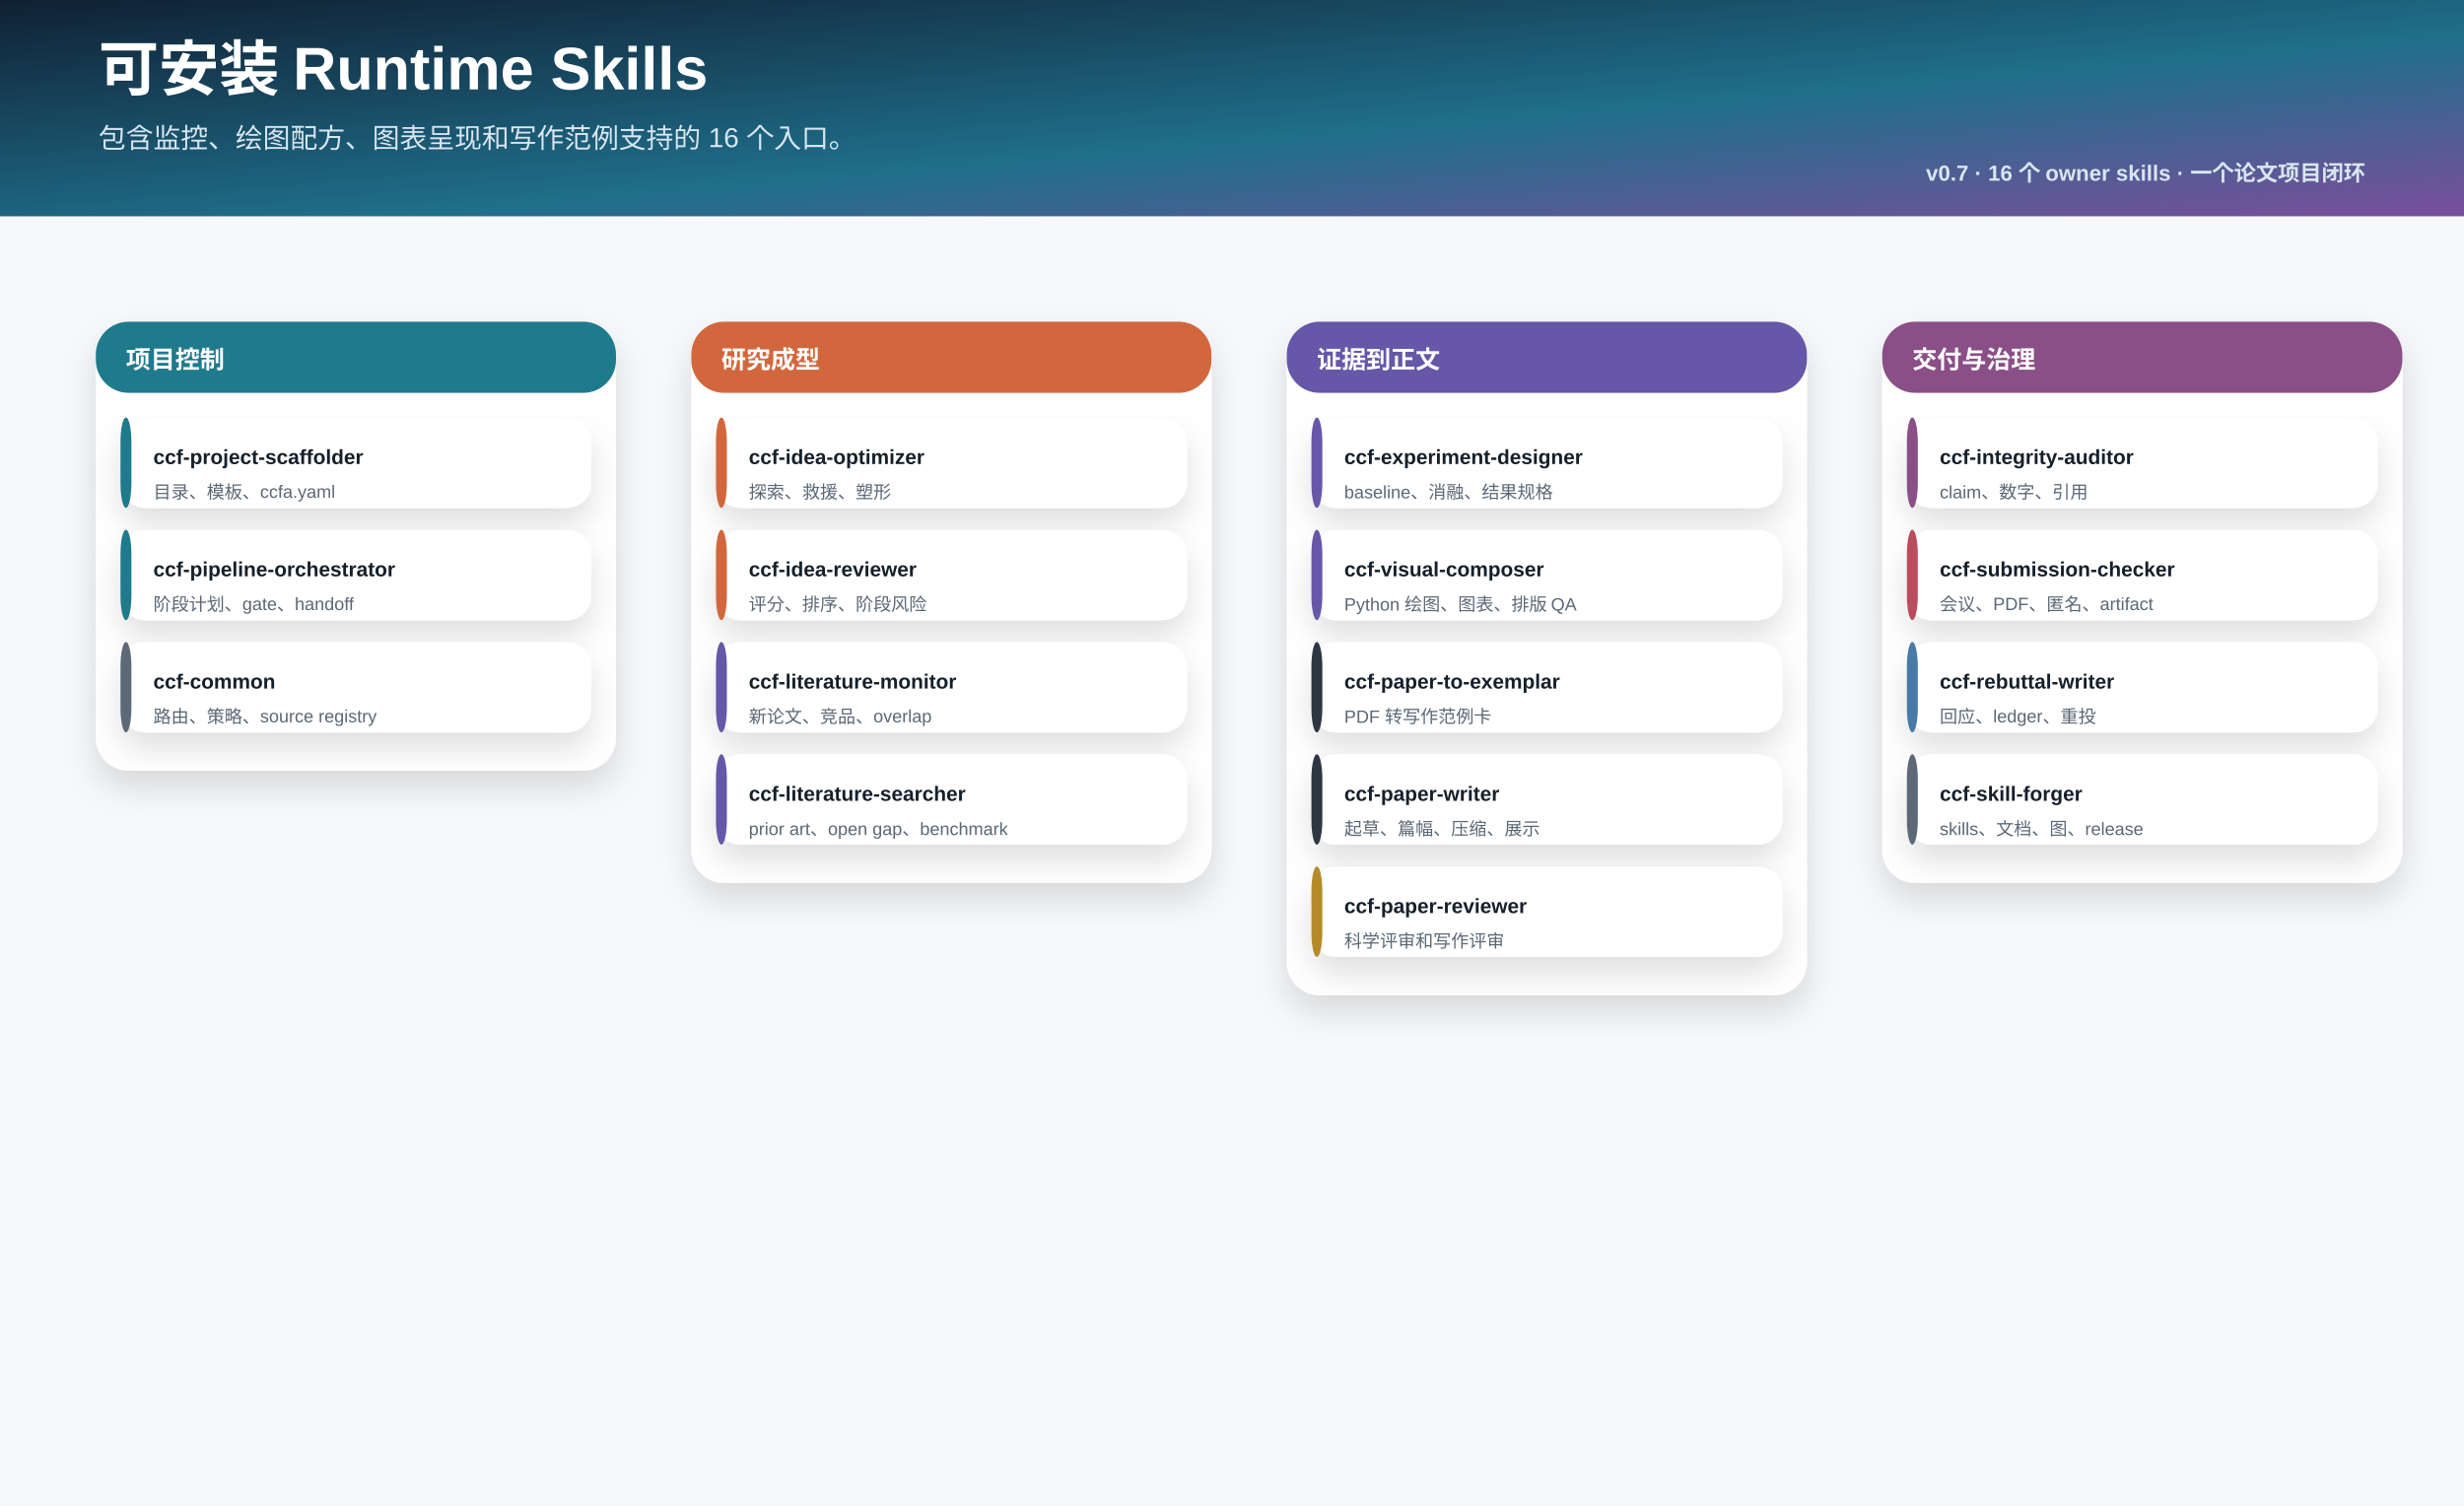
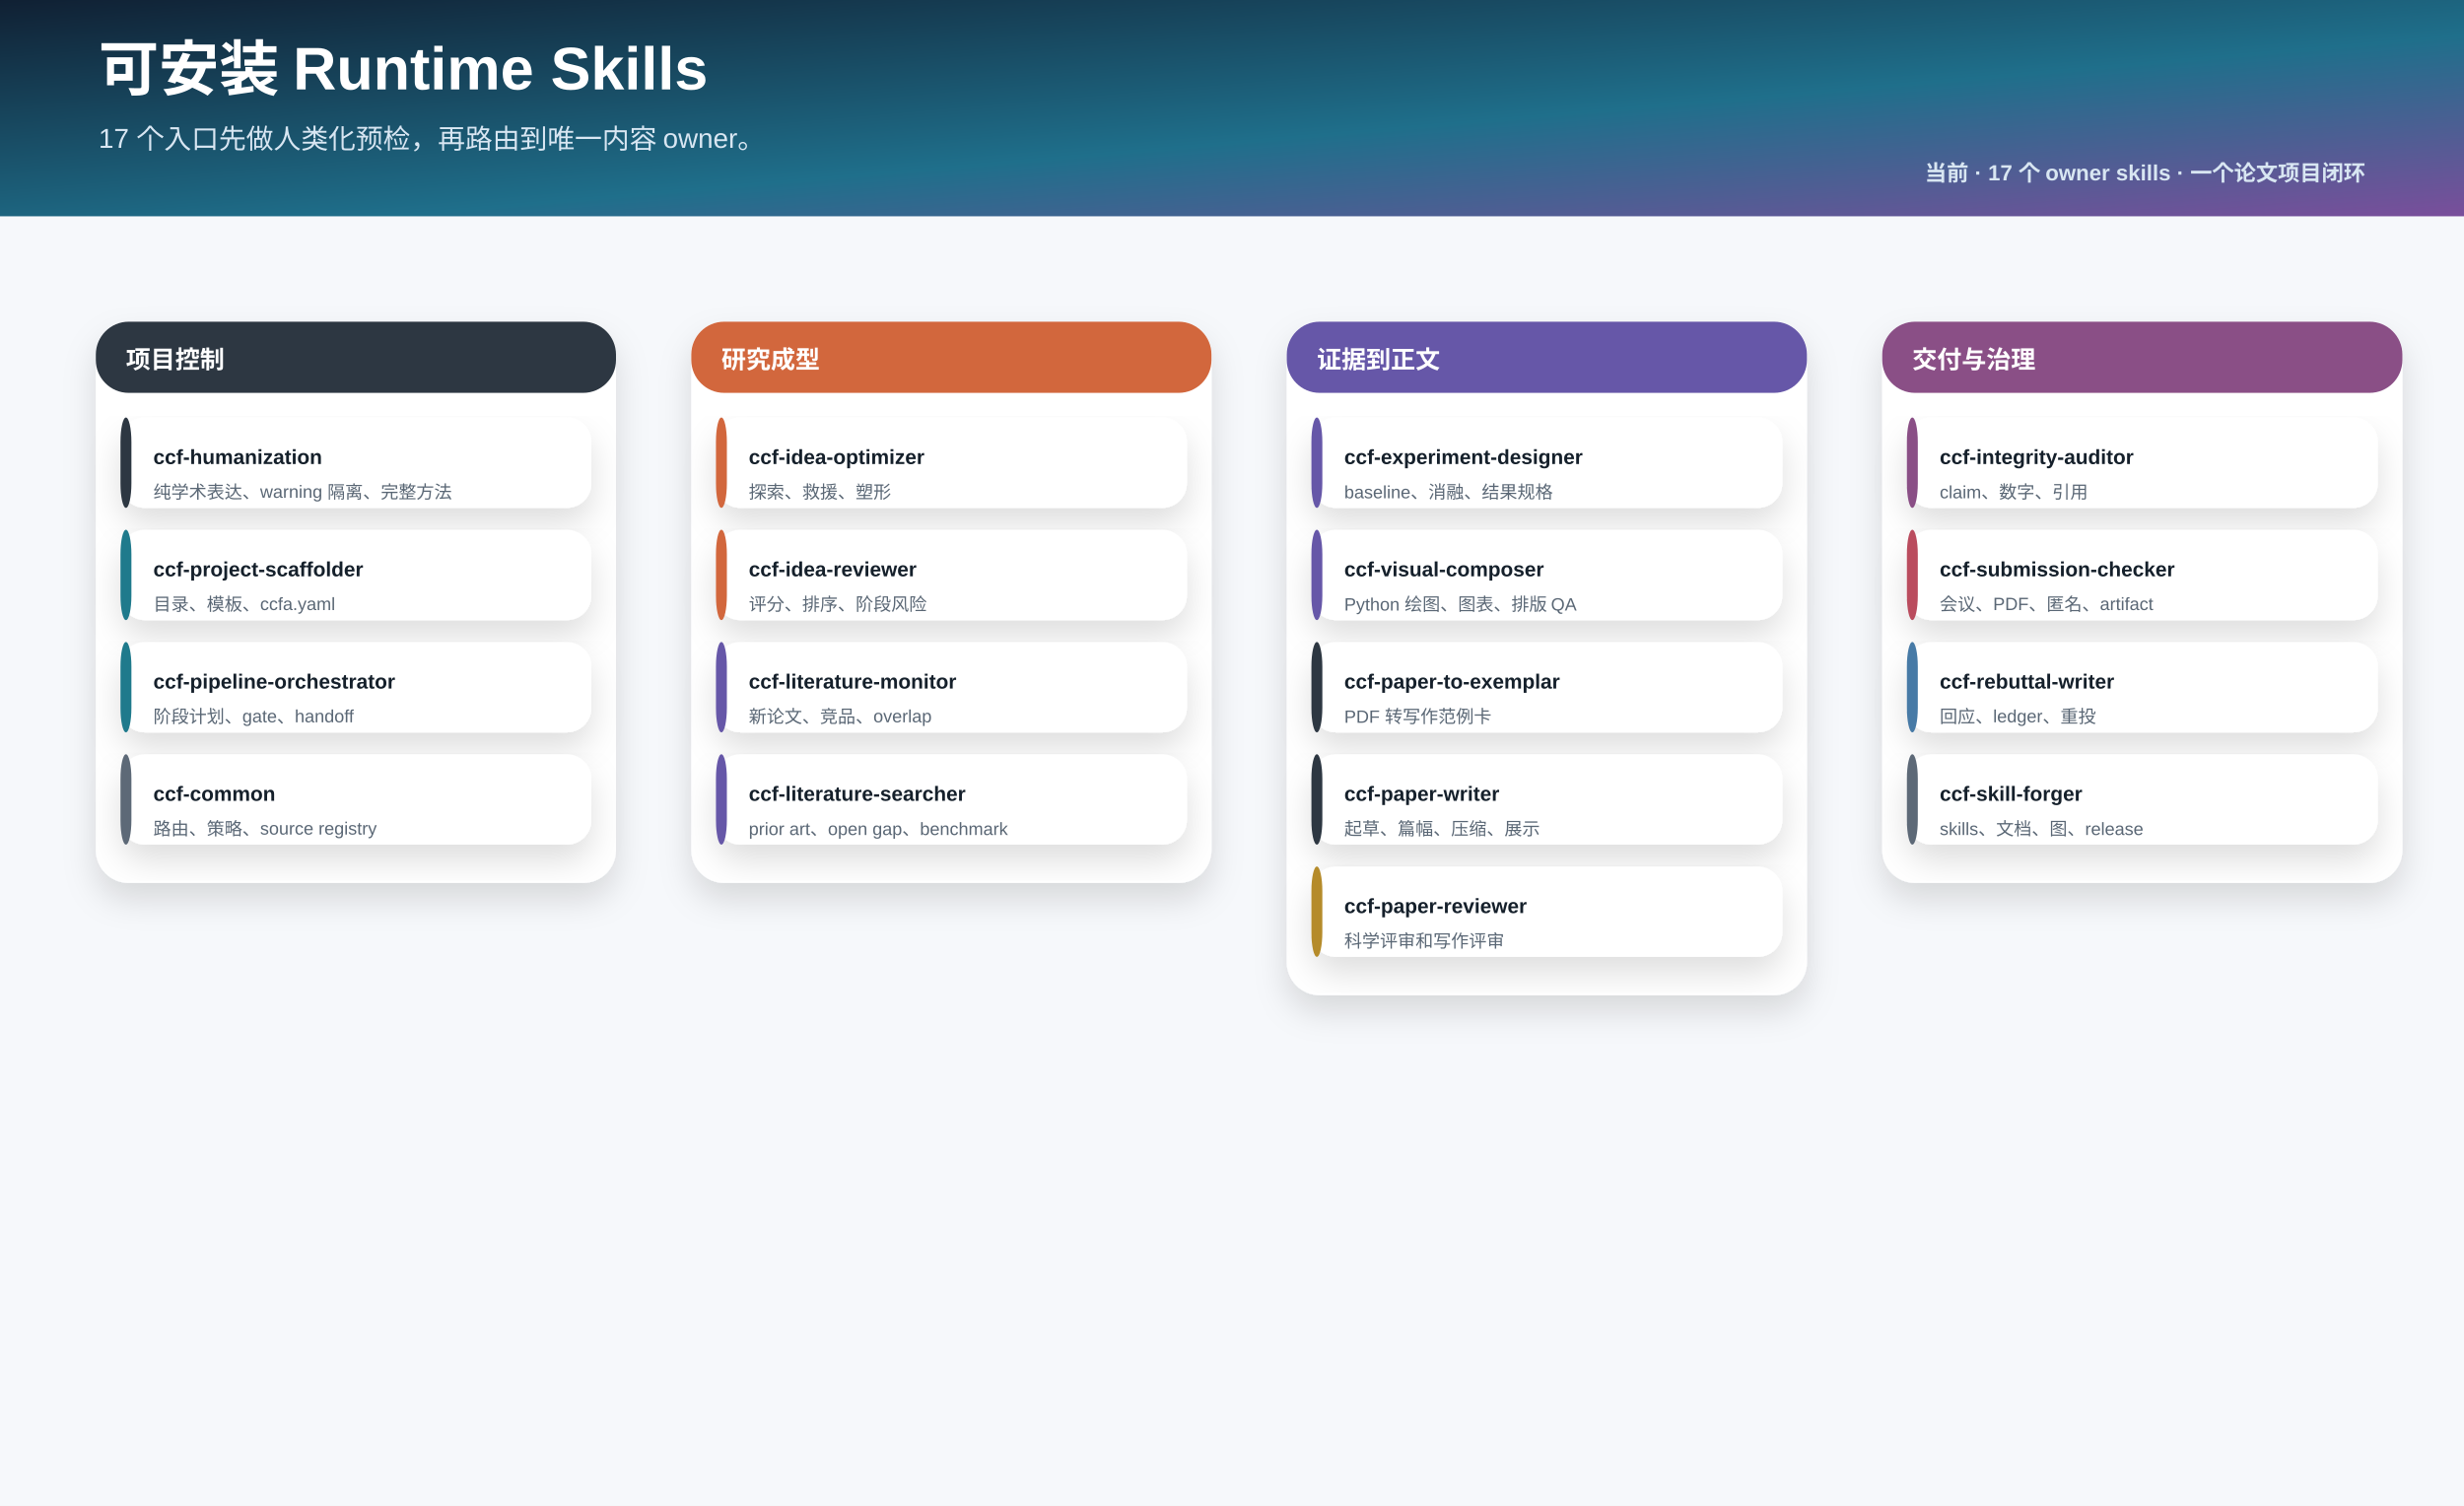
<svg xmlns="http://www.w3.org/2000/svg" width="1800" height="1100" viewBox="0 0 1800 1100">
  <defs>
    <linearGradient id="header" x1="0" y1="0" x2="1" y2="1">
      <stop offset="0" stop-color="#102033" />
      <stop offset="0.58" stop-color="#1F6F8B" />
      <stop offset="1" stop-color="#7A4E9B" />
    </linearGradient>
    <filter id="shadow" x="-20%" y="-20%" width="140%" height="160%">
      <feDropShadow dx="0" dy="12" stdDeviation="12" flood-color="#0B1826" flood-opacity="0.13" />
    </filter>
    <marker id="arrow" markerWidth="13" markerHeight="13" refX="11" refY="6.5" orient="auto">
      <path d="M2,2 L11,6.5 L2,11 Z" fill="#7B8794" />
    </marker>
  </defs>
  <style>text{font-family:Microsoft YaHei, Segoe UI, Arial, sans-serif;dominant-baseline:auto} .mono{font-family:Consolas,Menlo,monospace}</style>
  <rect x="0" y="0" width="1800" height="1100" rx="0" fill="#F6F8FB" stroke="none" stroke-width="2" />
  <rect x="0" y="0" width="1800" height="158" rx="0" fill="url(#header)" stroke="none" stroke-width="2" />
  <text x="72" y="66" font-size="44" font-weight="850" fill="#FFFFFF" text-anchor="start">可安装 Runtime Skills</text>
-   <text x="72" y="108" font-size="20" font-weight="500" fill="#D8E6F2" text-anchor="start">包含监控、绘图配方、图表呈现和写作范例支持的 16 个入口。</text>
-   <text x="1728" y="132" font-size="16" font-weight="650" fill="#D8E6F2" text-anchor="end">v0.7 · 16 个 owner skills · 一个论文项目闭环</text>
-   <rect x="70" y="235" width="380" height="328" rx="24" fill="#FFFFFF" stroke="none" stroke-width="2" filter="url(#shadow)" />
-   <rect x="70" y="235" width="380" height="52" rx="24" fill="#1F7A8C" stroke="none" stroke-width="2" />
+   <text x="72" y="108" font-size="20" font-weight="500" fill="#D8E6F2" text-anchor="start">17 个入口先做人类化预检，再路由到唯一内容 owner。</text>
+   <text x="1728" y="132" font-size="16" font-weight="650" fill="#D8E6F2" text-anchor="end">当前 · 17 个 owner skills · 一个论文项目闭环</text>
+   <rect x="70" y="235" width="380" height="410" rx="24" fill="#FFFFFF" stroke="none" stroke-width="2" filter="url(#shadow)" />
+   <rect x="70" y="235" width="380" height="52" rx="24" fill="#2D3742" stroke="none" stroke-width="2" />
  <text x="92" y="269" font-size="18" font-weight="820" fill="#FFFFFF" text-anchor="start">项目控制</text>
  <rect x="88" y="305" width="344" height="66" rx="18" fill="#FFFFFF" stroke="none" stroke-width="2" filter="url(#shadow)" />
-   <rect x="88" y="305" width="8" height="66" rx="18" fill="#1F7A8C" stroke="none" stroke-width="2" />
-   <text x="112" y="339" font-size="15" font-weight="820" fill="#15202B" text-anchor="start">ccf-project-scaffolder</text>
-   <text x="112" y="364" font-size="13" font-weight="520" fill="#5A6775" text-anchor="start">目录、模板、ccfa.yaml</text>
+   <rect x="88" y="305" width="8" height="66" rx="18" fill="#2D3742" stroke="none" stroke-width="2" />
+   <text x="112" y="339" font-size="15" font-weight="820" fill="#15202B" text-anchor="start">ccf-humanization</text>
+   <text x="112" y="364" font-size="13" font-weight="520" fill="#5A6775" text-anchor="start">纯学术表达、warning 隔离、完整方法</text>
  <rect x="88" y="387" width="344" height="66" rx="18" fill="#FFFFFF" stroke="none" stroke-width="2" filter="url(#shadow)" />
  <rect x="88" y="387" width="8" height="66" rx="18" fill="#1F7A8C" stroke="none" stroke-width="2" />
-   <text x="112" y="421" font-size="15" font-weight="820" fill="#15202B" text-anchor="start">ccf-pipeline-orchestrator</text>
-   <text x="112" y="446" font-size="13" font-weight="520" fill="#5A6775" text-anchor="start">阶段计划、gate、handoff</text>
+   <text x="112" y="421" font-size="15" font-weight="820" fill="#15202B" text-anchor="start">ccf-project-scaffolder</text>
+   <text x="112" y="446" font-size="13" font-weight="520" fill="#5A6775" text-anchor="start">目录、模板、ccfa.yaml</text>
  <rect x="88" y="469" width="344" height="66" rx="18" fill="#FFFFFF" stroke="none" stroke-width="2" filter="url(#shadow)" />
-   <rect x="88" y="469" width="8" height="66" rx="18" fill="#5D6977" stroke="none" stroke-width="2" />
-   <text x="112" y="503" font-size="15" font-weight="820" fill="#15202B" text-anchor="start">ccf-common</text>
-   <text x="112" y="528" font-size="13" font-weight="520" fill="#5A6775" text-anchor="start">路由、策略、source registry</text>
+   <rect x="88" y="469" width="8" height="66" rx="18" fill="#1F7A8C" stroke="none" stroke-width="2" />
+   <text x="112" y="503" font-size="15" font-weight="820" fill="#15202B" text-anchor="start">ccf-pipeline-orchestrator</text>
+   <text x="112" y="528" font-size="13" font-weight="520" fill="#5A6775" text-anchor="start">阶段计划、gate、handoff</text>
+   <rect x="88" y="551" width="344" height="66" rx="18" fill="#FFFFFF" stroke="none" stroke-width="2" filter="url(#shadow)" />
+   <rect x="88" y="551" width="8" height="66" rx="18" fill="#5D6977" stroke="none" stroke-width="2" />
+   <text x="112" y="585" font-size="15" font-weight="820" fill="#15202B" text-anchor="start">ccf-common</text>
+   <text x="112" y="610" font-size="13" font-weight="520" fill="#5A6775" text-anchor="start">路由、策略、source registry</text>
  <rect x="505" y="235" width="380" height="410" rx="24" fill="#FFFFFF" stroke="none" stroke-width="2" filter="url(#shadow)" />
  <rect x="505" y="235" width="380" height="52" rx="24" fill="#D2673D" stroke="none" stroke-width="2" />
  <text x="527" y="269" font-size="18" font-weight="820" fill="#FFFFFF" text-anchor="start">研究成型</text>
  <rect x="523" y="305" width="344" height="66" rx="18" fill="#FFFFFF" stroke="none" stroke-width="2" filter="url(#shadow)" />
  <rect x="523" y="305" width="8" height="66" rx="18" fill="#D2673D" stroke="none" stroke-width="2" />
  <text x="547" y="339" font-size="15" font-weight="820" fill="#15202B" text-anchor="start">ccf-idea-optimizer</text>
  <text x="547" y="364" font-size="13" font-weight="520" fill="#5A6775" text-anchor="start">探索、救援、塑形</text>
  <rect x="523" y="387" width="344" height="66" rx="18" fill="#FFFFFF" stroke="none" stroke-width="2" filter="url(#shadow)" />
  <rect x="523" y="387" width="8" height="66" rx="18" fill="#D2673D" stroke="none" stroke-width="2" />
  <text x="547" y="421" font-size="15" font-weight="820" fill="#15202B" text-anchor="start">ccf-idea-reviewer</text>
  <text x="547" y="446" font-size="13" font-weight="520" fill="#5A6775" text-anchor="start">评分、排序、阶段风险</text>
  <rect x="523" y="469" width="344" height="66" rx="18" fill="#FFFFFF" stroke="none" stroke-width="2" filter="url(#shadow)" />
  <rect x="523" y="469" width="8" height="66" rx="18" fill="#6657A8" stroke="none" stroke-width="2" />
  <text x="547" y="503" font-size="15" font-weight="820" fill="#15202B" text-anchor="start">ccf-literature-monitor</text>
  <text x="547" y="528" font-size="13" font-weight="520" fill="#5A6775" text-anchor="start">新论文、竞品、overlap</text>
  <rect x="523" y="551" width="344" height="66" rx="18" fill="#FFFFFF" stroke="none" stroke-width="2" filter="url(#shadow)" />
  <rect x="523" y="551" width="8" height="66" rx="18" fill="#6657A8" stroke="none" stroke-width="2" />
  <text x="547" y="585" font-size="15" font-weight="820" fill="#15202B" text-anchor="start">ccf-literature-searcher</text>
  <text x="547" y="610" font-size="13" font-weight="520" fill="#5A6775" text-anchor="start">prior art、open gap、benchmark</text>
  <rect x="940" y="235" width="380" height="492" rx="24" fill="#FFFFFF" stroke="none" stroke-width="2" filter="url(#shadow)" />
  <rect x="940" y="235" width="380" height="52" rx="24" fill="#6657A8" stroke="none" stroke-width="2" />
  <text x="962" y="269" font-size="18" font-weight="820" fill="#FFFFFF" text-anchor="start">证据到正文</text>
  <rect x="958" y="305" width="344" height="66" rx="18" fill="#FFFFFF" stroke="none" stroke-width="2" filter="url(#shadow)" />
  <rect x="958" y="305" width="8" height="66" rx="18" fill="#6657A8" stroke="none" stroke-width="2" />
  <text x="982" y="339" font-size="15" font-weight="820" fill="#15202B" text-anchor="start">ccf-experiment-designer</text>
  <text x="982" y="364" font-size="13" font-weight="520" fill="#5A6775" text-anchor="start">baseline、消融、结果规格</text>
  <rect x="958" y="387" width="344" height="66" rx="18" fill="#FFFFFF" stroke="none" stroke-width="2" filter="url(#shadow)" />
  <rect x="958" y="387" width="8" height="66" rx="18" fill="#6657A8" stroke="none" stroke-width="2" />
  <text x="982" y="421" font-size="15" font-weight="820" fill="#15202B" text-anchor="start">ccf-visual-composer</text>
  <text x="982" y="446" font-size="13" font-weight="520" fill="#5A6775" text-anchor="start">Python 绘图、图表、排版 QA</text>
  <rect x="958" y="469" width="344" height="66" rx="18" fill="#FFFFFF" stroke="none" stroke-width="2" filter="url(#shadow)" />
  <rect x="958" y="469" width="8" height="66" rx="18" fill="#2D3742" stroke="none" stroke-width="2" />
  <text x="982" y="503" font-size="15" font-weight="820" fill="#15202B" text-anchor="start">ccf-paper-to-exemplar</text>
  <text x="982" y="528" font-size="13" font-weight="520" fill="#5A6775" text-anchor="start">PDF 转写作范例卡</text>
  <rect x="958" y="551" width="344" height="66" rx="18" fill="#FFFFFF" stroke="none" stroke-width="2" filter="url(#shadow)" />
  <rect x="958" y="551" width="8" height="66" rx="18" fill="#2D3742" stroke="none" stroke-width="2" />
  <text x="982" y="585" font-size="15" font-weight="820" fill="#15202B" text-anchor="start">ccf-paper-writer</text>
  <text x="982" y="610" font-size="13" font-weight="520" fill="#5A6775" text-anchor="start">起草、篇幅、压缩、展示</text>
  <rect x="958" y="633" width="344" height="66" rx="18" fill="#FFFFFF" stroke="none" stroke-width="2" filter="url(#shadow)" />
  <rect x="958" y="633" width="8" height="66" rx="18" fill="#B58B2A" stroke="none" stroke-width="2" />
  <text x="982" y="667" font-size="15" font-weight="820" fill="#15202B" text-anchor="start">ccf-paper-reviewer</text>
  <text x="982" y="692" font-size="13" font-weight="520" fill="#5A6775" text-anchor="start">科学评审和写作评审</text>
  <rect x="1375" y="235" width="380" height="410" rx="24" fill="#FFFFFF" stroke="none" stroke-width="2" filter="url(#shadow)" />
  <rect x="1375" y="235" width="380" height="52" rx="24" fill="#8A4F86" stroke="none" stroke-width="2" />
  <text x="1397" y="269" font-size="18" font-weight="820" fill="#FFFFFF" text-anchor="start">交付与治理</text>
  <rect x="1393" y="305" width="344" height="66" rx="18" fill="#FFFFFF" stroke="none" stroke-width="2" filter="url(#shadow)" />
  <rect x="1393" y="305" width="8" height="66" rx="18" fill="#8A4F86" stroke="none" stroke-width="2" />
  <text x="1417" y="339" font-size="15" font-weight="820" fill="#15202B" text-anchor="start">ccf-integrity-auditor</text>
  <text x="1417" y="364" font-size="13" font-weight="520" fill="#5A6775" text-anchor="start">claim、数字、引用</text>
  <rect x="1393" y="387" width="344" height="66" rx="18" fill="#FFFFFF" stroke="none" stroke-width="2" filter="url(#shadow)" />
  <rect x="1393" y="387" width="8" height="66" rx="18" fill="#BA4C5E" stroke="none" stroke-width="2" />
  <text x="1417" y="421" font-size="15" font-weight="820" fill="#15202B" text-anchor="start">ccf-submission-checker</text>
  <text x="1417" y="446" font-size="13" font-weight="520" fill="#5A6775" text-anchor="start">会议、PDF、匿名、artifact</text>
  <rect x="1393" y="469" width="344" height="66" rx="18" fill="#FFFFFF" stroke="none" stroke-width="2" filter="url(#shadow)" />
  <rect x="1393" y="469" width="8" height="66" rx="18" fill="#477AA6" stroke="none" stroke-width="2" />
  <text x="1417" y="503" font-size="15" font-weight="820" fill="#15202B" text-anchor="start">ccf-rebuttal-writer</text>
  <text x="1417" y="528" font-size="13" font-weight="520" fill="#5A6775" text-anchor="start">回应、ledger、重投</text>
  <rect x="1393" y="551" width="344" height="66" rx="18" fill="#FFFFFF" stroke="none" stroke-width="2" filter="url(#shadow)" />
  <rect x="1393" y="551" width="8" height="66" rx="18" fill="#5D6977" stroke="none" stroke-width="2" />
  <text x="1417" y="585" font-size="15" font-weight="820" fill="#15202B" text-anchor="start">ccf-skill-forger</text>
  <text x="1417" y="610" font-size="13" font-weight="520" fill="#5A6775" text-anchor="start">skills、文档、图、release</text>
</svg>
